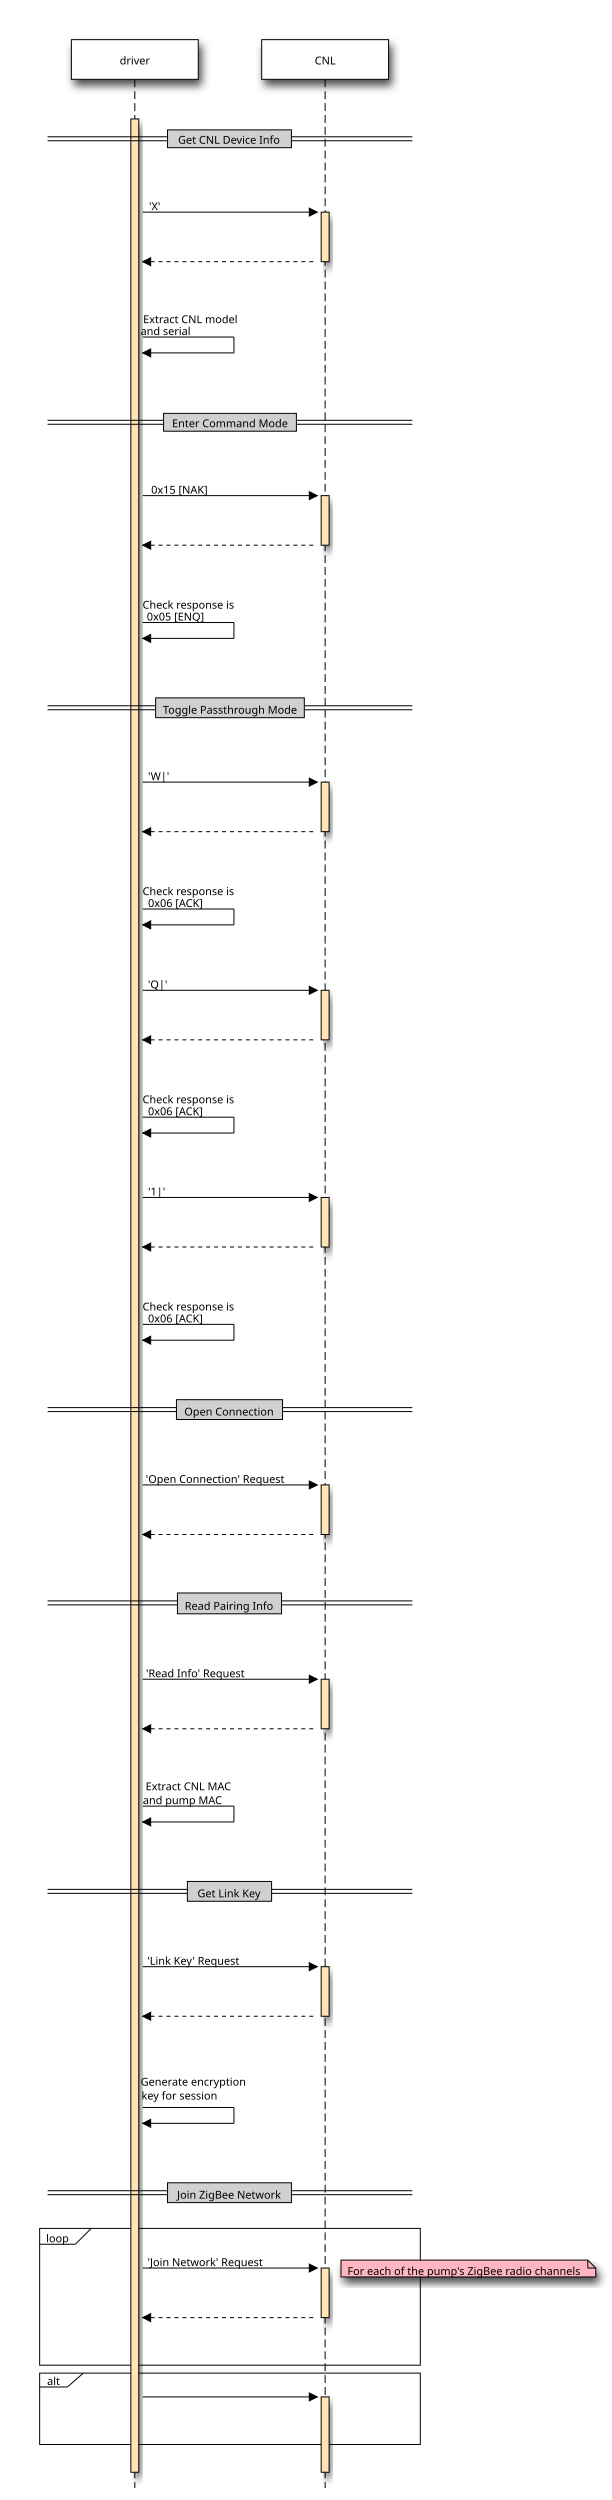
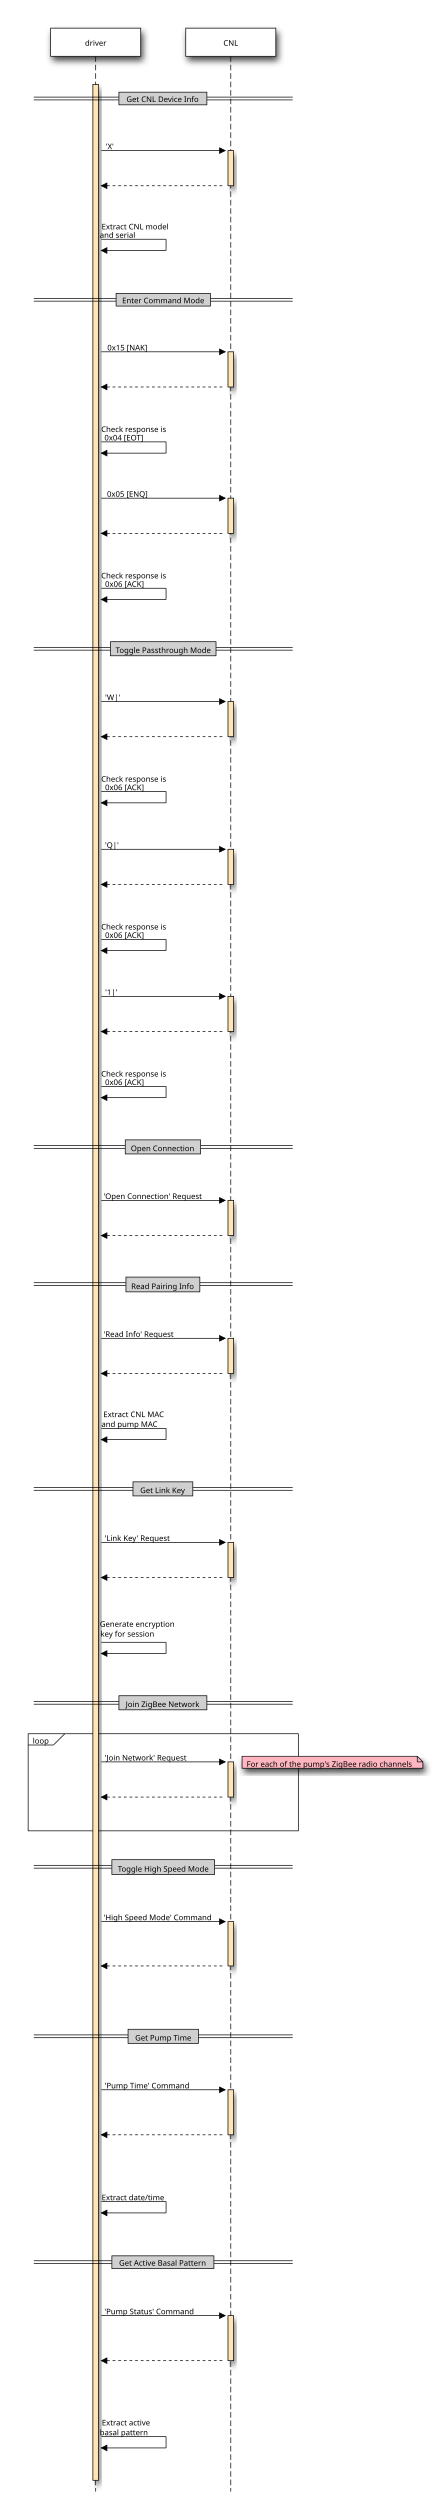
- <svg xmlns="http://www.w3.org/2000/svg" viewBox="0 0 617 2522">
+ <svg xmlns="http://www.w3.org/2000/svg" viewBox="0 0 617 3553">
  <defs id="defs_block">
    <filter height="1.504" id="filter_blur" width="1.157" x="-0.079" y="-0.252">
      <feGaussianBlur id="feGaussianBlur3780" stdDeviation="4.2" />
    </filter>
  </defs>
-   <rect fill="rgb(0,0,0)" height="2374" style="filter:url(#filter_blur);opacity:0.7;fill-opacity:1" width="8" x="135" y="126" />
+   <rect fill="rgb(0,0,0)" height="3405" style="filter:url(#filter_blur);opacity:0.7;fill-opacity:1" width="8" x="135" y="126" />
  <rect fill="rgb(0,0,0)" height="50" style="filter:url(#filter_blur);opacity:0.7;fill-opacity:1" width="8" x="327" y="220" />
  <rect fill="rgb(0,0,0)" height="50" style="filter:url(#filter_blur);opacity:0.7;fill-opacity:1" width="8" x="327" y="506" />
-   <rect fill="rgb(0,0,0)" height="50" style="filter:url(#filter_blur);opacity:0.7;fill-opacity:1" width="8" x="327" y="795" />
-   <rect fill="rgb(0,0,0)" height="50" style="filter:url(#filter_blur);opacity:0.7;fill-opacity:1" width="8" x="327" y="1005" />
-   <rect fill="rgb(0,0,0)" height="50" style="filter:url(#filter_blur);opacity:0.7;fill-opacity:1" width="8" x="327" y="1214" />
-   <rect fill="rgb(0,0,0)" height="50" style="filter:url(#filter_blur);opacity:0.7;fill-opacity:1" width="8" x="327" y="1504" />
-   <rect fill="rgb(0,0,0)" height="50" style="filter:url(#filter_blur);opacity:0.7;fill-opacity:1" width="8" x="327" y="1700" />
-   <rect fill="rgb(0,0,0)" height="50" style="filter:url(#filter_blur);opacity:0.7;fill-opacity:1" width="8" x="327" y="1990" />
-   <rect fill="rgb(0,0,0)" height="50" style="filter:url(#filter_blur);opacity:0.7;fill-opacity:1" width="8" x="327" y="2294" />
-   <rect fill="rgb(0,0,0)" height="76" style="filter:url(#filter_blur);opacity:0.7;fill-opacity:1" width="8" x="327" y="2424" />
-   <polygon fill="rgb(0,0,0)" points="347,2286 596,2286 604,2294 604,2303 347,2303 347,2286" stroke="rgb(0,0,0)" style="filter:url(#filter_blur);opacity:0.7;fill-opacity:1" />
+   <rect fill="rgb(0,0,0)" height="50" style="filter:url(#filter_blur);opacity:0.7;fill-opacity:1" width="8" x="327" y="714" />
+   <rect fill="rgb(0,0,0)" height="50" style="filter:url(#filter_blur);opacity:0.7;fill-opacity:1" width="8" x="327" y="1003" />
+   <rect fill="rgb(0,0,0)" height="50" style="filter:url(#filter_blur);opacity:0.7;fill-opacity:1" width="8" x="327" y="1213" />
+   <rect fill="rgb(0,0,0)" height="50" style="filter:url(#filter_blur);opacity:0.7;fill-opacity:1" width="8" x="327" y="1422" />
+   <rect fill="rgb(0,0,0)" height="50" style="filter:url(#filter_blur);opacity:0.7;fill-opacity:1" width="8" x="327" y="1712" />
+   <rect fill="rgb(0,0,0)" height="50" style="filter:url(#filter_blur);opacity:0.7;fill-opacity:1" width="8" x="327" y="1908" />
+   <rect fill="rgb(0,0,0)" height="50" style="filter:url(#filter_blur);opacity:0.7;fill-opacity:1" width="8" x="327" y="2198" />
+   <rect fill="rgb(0,0,0)" height="50" style="filter:url(#filter_blur);opacity:0.7;fill-opacity:1" width="8" x="327" y="2510" />
+   <rect fill="rgb(0,0,0)" height="63" style="filter:url(#filter_blur);opacity:0.7;fill-opacity:1" width="8" x="327" y="2737" />
+   <rect fill="rgb(0,0,0)" height="64" style="filter:url(#filter_blur);opacity:0.7;fill-opacity:1" width="8" x="327" y="2976" />
+   <rect fill="rgb(0,0,0)" height="64" style="filter:url(#filter_blur);opacity:0.7;fill-opacity:1" width="8" x="327" y="3297" />
+   <polygon fill="rgb(0,0,0)" points="347,2502 596,2502 604,2510 604,2519 347,2519 347,2502" stroke="rgb(0,0,0)" style="filter:url(#filter_blur);opacity:0.7;fill-opacity:1" />
  <rect fill="rgb(0,0,0)" height="40" stroke="rgb(0,0,0)" style="filter:url(#filter_blur);opacity:0.7;fill-opacity:1" width="128" x="75" y="46" />
  <rect fill="rgb(0,0,0)" height="40" stroke="rgb(0,0,0)" style="filter:url(#filter_blur);opacity:0.7;fill-opacity:1" width="128" x="267" y="46" />
-   <rect fill="none" height="138" stroke="rgb(0,0,0)" width="384" x="40" y="2248" />
-   <path d="M 40 2264 L 76 2264" fill="none" stroke="rgb(0,0,0)" />
-   <path d="M 76 2264 L 92 2248" fill="none" stroke="rgb(0,0,0)" />
-   <text fill="rgb(0,0,0)" font-family="sans-serif" font-size="11" font-style="normal" font-weight="normal" text-anchor="middle" textLength="20" x="58" y="2262">loop</text>
-   <rect fill="none" height="72" stroke="rgb(0,0,0)" width="384" x="40" y="2394" />
-   <path d="M 40 2408 L 68 2408" fill="none" stroke="rgb(0,0,0)" />
-   <path d="M 68 2408 L 84 2394" fill="none" stroke="rgb(0,0,0)" />
-   <text fill="rgb(0,0,0)" font-family="sans-serif" font-size="11" font-style="normal" font-weight="normal" text-anchor="middle" textLength="12" x="54" y="2406">alt</text>
-   <path d="M 136 80 L 136 2510" fill="none" stroke="rgb(0,0,0)" stroke-dasharray="8 4" />
-   <rect fill="moccasin" height="2374" stroke="rgb(0,0,0)" width="8" x="132" y="120" />
-   <path d="M 328 80 L 328 2510" fill="none" stroke="rgb(0,0,0)" stroke-dasharray="8 4" />
+   <rect fill="none" height="138" stroke="rgb(0,0,0)" width="384" x="40" y="2464" />
+   <path d="M 40 2480 L 76 2480" fill="none" stroke="rgb(0,0,0)" />
+   <path d="M 76 2480 L 92 2464" fill="none" stroke="rgb(0,0,0)" />
+   <text fill="rgb(0,0,0)" font-family="sans-serif" font-size="11" font-style="normal" font-weight="normal" text-anchor="middle" textLength="20" x="58" y="2478">loop</text>
+   <path d="M 136 80 L 136 3541" fill="none" stroke="rgb(0,0,0)" stroke-dasharray="8 4" />
+   <rect fill="moccasin" height="3405" stroke="rgb(0,0,0)" width="8" x="132" y="120" />
+   <path d="M 328 80 L 328 3541" fill="none" stroke="rgb(0,0,0)" stroke-dasharray="8 4" />
  <rect fill="moccasin" height="50" stroke="rgb(0,0,0)" width="8" x="324" y="214" />
  <rect fill="moccasin" height="50" stroke="rgb(0,0,0)" width="8" x="324" y="500" />
-   <rect fill="moccasin" height="50" stroke="rgb(0,0,0)" width="8" x="324" y="789" />
-   <rect fill="moccasin" height="50" stroke="rgb(0,0,0)" width="8" x="324" y="999" />
-   <rect fill="moccasin" height="50" stroke="rgb(0,0,0)" width="8" x="324" y="1208" />
-   <rect fill="moccasin" height="50" stroke="rgb(0,0,0)" width="8" x="324" y="1498" />
-   <rect fill="moccasin" height="50" stroke="rgb(0,0,0)" width="8" x="324" y="1694" />
-   <rect fill="moccasin" height="50" stroke="rgb(0,0,0)" width="8" x="324" y="1984" />
-   <rect fill="moccasin" height="50" stroke="rgb(0,0,0)" width="8" x="324" y="2288" />
-   <rect fill="moccasin" height="76" stroke="rgb(0,0,0)" width="8" x="324" y="2418" />
+   <rect fill="moccasin" height="50" stroke="rgb(0,0,0)" width="8" x="324" y="708" />
+   <rect fill="moccasin" height="50" stroke="rgb(0,0,0)" width="8" x="324" y="997" />
+   <rect fill="moccasin" height="50" stroke="rgb(0,0,0)" width="8" x="324" y="1207" />
+   <rect fill="moccasin" height="50" stroke="rgb(0,0,0)" width="8" x="324" y="1416" />
+   <rect fill="moccasin" height="50" stroke="rgb(0,0,0)" width="8" x="324" y="1706" />
+   <rect fill="moccasin" height="50" stroke="rgb(0,0,0)" width="8" x="324" y="1902" />
+   <rect fill="moccasin" height="50" stroke="rgb(0,0,0)" width="8" x="324" y="2192" />
+   <rect fill="moccasin" height="50" stroke="rgb(0,0,0)" width="8" x="324" y="2504" />
+   <rect fill="moccasin" height="63" stroke="rgb(0,0,0)" width="8" x="324" y="2731" />
+   <rect fill="moccasin" height="64" stroke="rgb(0,0,0)" width="8" x="324" y="2970" />
+   <rect fill="moccasin" height="64" stroke="rgb(0,0,0)" width="8" x="324" y="3291" />
  <rect fill="rgb(255,255,255)" height="40" stroke="rgb(0,0,0)" width="128" x="72" y="40" />
  <text fill="rgb(0,0,0)" font-family="sans-serif" font-size="11" font-style="normal" font-weight="normal" text-anchor="middle" textLength="28" x="136" y="65">driver</text>
  <rect fill="rgb(255,255,255)" height="40" stroke="rgb(0,0,0)" width="128" x="264" y="40" />
  <text fill="rgb(0,0,0)" font-family="sans-serif" font-size="11" font-style="normal" font-weight="normal" text-anchor="middle" textLength="22" x="328" y="65">CNL</text>
  <path d="M 144 214 L 320 214" fill="none" stroke="rgb(0,0,0)" />
  <polygon fill="rgb(0,0,0)" points="312,210 320,214 312,218" stroke="rgb(0,0,0)" />
  <path d="M 144 264 L 320 264" fill="none" stroke="rgb(0,0,0)" stroke-dasharray="4" />
  <polygon fill="rgb(0,0,0)" points="152,260 144,264 152,268" stroke="rgb(0,0,0)" />
  <path d="M 144 340 L 236 340" fill="none" stroke="rgb(0,0,0)" />
  <path d="M 236 340 L 236 356" fill="none" stroke="rgb(0,0,0)" />
  <path d="M 236 356 L 144 356" fill="none" stroke="rgb(0,0,0)" />
  <polygon fill="rgb(0,0,0)" points="152,352 144,356 152,360" stroke="rgb(0,0,0)" />
  <path d="M 144 500 L 320 500" fill="none" stroke="rgb(0,0,0)" />
  <polygon fill="rgb(0,0,0)" points="312,496 320,500 312,504" stroke="rgb(0,0,0)" />
  <path d="M 144 550 L 320 550" fill="none" stroke="rgb(0,0,0)" stroke-dasharray="4" />
  <polygon fill="rgb(0,0,0)" points="152,546 144,550 152,554" stroke="rgb(0,0,0)" />
  <path d="M 144 628 L 236 628" fill="none" stroke="rgb(0,0,0)" />
  <path d="M 236 628 L 236 644" fill="none" stroke="rgb(0,0,0)" />
  <path d="M 236 644 L 144 644" fill="none" stroke="rgb(0,0,0)" />
  <polygon fill="rgb(0,0,0)" points="152,640 144,644 152,648" stroke="rgb(0,0,0)" />
-   <path d="M 144 789 L 320 789" fill="none" stroke="rgb(0,0,0)" />
-   <polygon fill="rgb(0,0,0)" points="312,785 320,789 312,793" stroke="rgb(0,0,0)" />
-   <path d="M 144 839 L 320 839" fill="none" stroke="rgb(0,0,0)" stroke-dasharray="4" />
-   <polygon fill="rgb(0,0,0)" points="152,835 144,839 152,843" stroke="rgb(0,0,0)" />
-   <path d="M 144 917 L 236 917" fill="none" stroke="rgb(0,0,0)" />
-   <path d="M 236 917 L 236 933" fill="none" stroke="rgb(0,0,0)" />
-   <path d="M 236 933 L 144 933" fill="none" stroke="rgb(0,0,0)" />
-   <polygon fill="rgb(0,0,0)" points="152,929 144,933 152,937" stroke="rgb(0,0,0)" />
-   <path d="M 144 999 L 320 999" fill="none" stroke="rgb(0,0,0)" />
-   <polygon fill="rgb(0,0,0)" points="312,995 320,999 312,1003" stroke="rgb(0,0,0)" />
-   <path d="M 144 1049 L 320 1049" fill="none" stroke="rgb(0,0,0)" stroke-dasharray="4" />
-   <polygon fill="rgb(0,0,0)" points="152,1045 144,1049 152,1053" stroke="rgb(0,0,0)" />
-   <path d="M 144 1127 L 236 1127" fill="none" stroke="rgb(0,0,0)" />
-   <path d="M 236 1127 L 236 1143" fill="none" stroke="rgb(0,0,0)" />
-   <path d="M 236 1143 L 144 1143" fill="none" stroke="rgb(0,0,0)" />
-   <polygon fill="rgb(0,0,0)" points="152,1139 144,1143 152,1147" stroke="rgb(0,0,0)" />
-   <path d="M 144 1208 L 320 1208" fill="none" stroke="rgb(0,0,0)" />
-   <polygon fill="rgb(0,0,0)" points="312,1204 320,1208 312,1212" stroke="rgb(0,0,0)" />
-   <path d="M 144 1258 L 320 1258" fill="none" stroke="rgb(0,0,0)" stroke-dasharray="4" />
-   <polygon fill="rgb(0,0,0)" points="152,1254 144,1258 152,1262" stroke="rgb(0,0,0)" />
-   <path d="M 144 1336 L 236 1336" fill="none" stroke="rgb(0,0,0)" />
-   <path d="M 236 1336 L 236 1352" fill="none" stroke="rgb(0,0,0)" />
-   <path d="M 236 1352 L 144 1352" fill="none" stroke="rgb(0,0,0)" />
-   <polygon fill="rgb(0,0,0)" points="152,1348 144,1352 152,1356" stroke="rgb(0,0,0)" />
-   <path d="M 144 1498 L 320 1498" fill="none" stroke="rgb(0,0,0)" />
-   <polygon fill="rgb(0,0,0)" points="312,1494 320,1498 312,1502" stroke="rgb(0,0,0)" />
-   <path d="M 144 1548 L 320 1548" fill="none" stroke="rgb(0,0,0)" stroke-dasharray="4" />
-   <polygon fill="rgb(0,0,0)" points="152,1544 144,1548 152,1552" stroke="rgb(0,0,0)" />
-   <path d="M 144 1694 L 320 1694" fill="none" stroke="rgb(0,0,0)" />
-   <polygon fill="rgb(0,0,0)" points="312,1690 320,1694 312,1698" stroke="rgb(0,0,0)" />
-   <path d="M 144 1744 L 320 1744" fill="none" stroke="rgb(0,0,0)" stroke-dasharray="4" />
-   <polygon fill="rgb(0,0,0)" points="152,1740 144,1744 152,1748" stroke="rgb(0,0,0)" />
-   <path d="M 144 1822 L 236 1822" fill="none" stroke="rgb(0,0,0)" />
-   <path d="M 236 1822 L 236 1838" fill="none" stroke="rgb(0,0,0)" />
-   <path d="M 236 1838 L 144 1838" fill="none" stroke="rgb(0,0,0)" />
-   <polygon fill="rgb(0,0,0)" points="152,1834 144,1838 152,1842" stroke="rgb(0,0,0)" />
-   <path d="M 144 1984 L 320 1984" fill="none" stroke="rgb(0,0,0)" />
-   <polygon fill="rgb(0,0,0)" points="312,1980 320,1984 312,1988" stroke="rgb(0,0,0)" />
-   <path d="M 144 2034 L 320 2034" fill="none" stroke="rgb(0,0,0)" stroke-dasharray="4" />
-   <polygon fill="rgb(0,0,0)" points="152,2030 144,2034 152,2038" stroke="rgb(0,0,0)" />
-   <path d="M 144 2126 L 236 2126" fill="none" stroke="rgb(0,0,0)" />
-   <path d="M 236 2126 L 236 2142" fill="none" stroke="rgb(0,0,0)" />
-   <path d="M 236 2142 L 144 2142" fill="none" stroke="rgb(0,0,0)" />
-   <polygon fill="rgb(0,0,0)" points="152,2138 144,2142 152,2146" stroke="rgb(0,0,0)" />
-   <path d="M 144 2288 L 320 2288" fill="none" stroke="rgb(0,0,0)" />
-   <polygon fill="rgb(0,0,0)" points="312,2284 320,2288 312,2292" stroke="rgb(0,0,0)" />
-   <polygon fill="rgb(255,182,193)" points="344,2280 593,2280 601,2288 601,2297 344,2297 344,2280" stroke="rgb(0,0,0)" />
-   <path d="M 593 2280 L 593 2288" fill="none" stroke="rgb(0,0,0)" />
-   <path d="M 593 2288 L 601 2288" fill="none" stroke="rgb(0,0,0)" />
-   <text fill="rgb(0,0,0)" font-family="sans-serif" font-size="11" font-style="normal" font-weight="normal" text-anchor="middle" textLength="233" x="468" y="2295">For each of the pump's ZigBee radio channels</text>
-   <path d="M 144 2338 L 320 2338" fill="none" stroke="rgb(0,0,0)" stroke-dasharray="4" />
-   <polygon fill="rgb(0,0,0)" points="152,2334 144,2338 152,2342" stroke="rgb(0,0,0)" />
-   <path d="M 144 2418 L 320 2418" fill="none" stroke="rgb(0,0,0)" />
-   <polygon fill="rgb(0,0,0)" points="312,2414 320,2418 312,2422" stroke="rgb(0,0,0)" />
+   <path d="M 144 708 L 320 708" fill="none" stroke="rgb(0,0,0)" />
+   <polygon fill="rgb(0,0,0)" points="312,704 320,708 312,712" stroke="rgb(0,0,0)" />
+   <path d="M 144 758 L 320 758" fill="none" stroke="rgb(0,0,0)" stroke-dasharray="4" />
+   <polygon fill="rgb(0,0,0)" points="152,754 144,758 152,762" stroke="rgb(0,0,0)" />
+   <path d="M 144 836 L 236 836" fill="none" stroke="rgb(0,0,0)" />
+   <path d="M 236 836 L 236 852" fill="none" stroke="rgb(0,0,0)" />
+   <path d="M 236 852 L 144 852" fill="none" stroke="rgb(0,0,0)" />
+   <polygon fill="rgb(0,0,0)" points="152,848 144,852 152,856" stroke="rgb(0,0,0)" />
+   <path d="M 144 997 L 320 997" fill="none" stroke="rgb(0,0,0)" />
+   <polygon fill="rgb(0,0,0)" points="312,993 320,997 312,1001" stroke="rgb(0,0,0)" />
+   <path d="M 144 1047 L 320 1047" fill="none" stroke="rgb(0,0,0)" stroke-dasharray="4" />
+   <polygon fill="rgb(0,0,0)" points="152,1043 144,1047 152,1051" stroke="rgb(0,0,0)" />
+   <path d="M 144 1125 L 236 1125" fill="none" stroke="rgb(0,0,0)" />
+   <path d="M 236 1125 L 236 1141" fill="none" stroke="rgb(0,0,0)" />
+   <path d="M 236 1141 L 144 1141" fill="none" stroke="rgb(0,0,0)" />
+   <polygon fill="rgb(0,0,0)" points="152,1137 144,1141 152,1145" stroke="rgb(0,0,0)" />
+   <path d="M 144 1207 L 320 1207" fill="none" stroke="rgb(0,0,0)" />
+   <polygon fill="rgb(0,0,0)" points="312,1203 320,1207 312,1211" stroke="rgb(0,0,0)" />
+   <path d="M 144 1257 L 320 1257" fill="none" stroke="rgb(0,0,0)" stroke-dasharray="4" />
+   <polygon fill="rgb(0,0,0)" points="152,1253 144,1257 152,1261" stroke="rgb(0,0,0)" />
+   <path d="M 144 1335 L 236 1335" fill="none" stroke="rgb(0,0,0)" />
+   <path d="M 236 1335 L 236 1351" fill="none" stroke="rgb(0,0,0)" />
+   <path d="M 236 1351 L 144 1351" fill="none" stroke="rgb(0,0,0)" />
+   <polygon fill="rgb(0,0,0)" points="152,1347 144,1351 152,1355" stroke="rgb(0,0,0)" />
+   <path d="M 144 1416 L 320 1416" fill="none" stroke="rgb(0,0,0)" />
+   <polygon fill="rgb(0,0,0)" points="312,1412 320,1416 312,1420" stroke="rgb(0,0,0)" />
+   <path d="M 144 1466 L 320 1466" fill="none" stroke="rgb(0,0,0)" stroke-dasharray="4" />
+   <polygon fill="rgb(0,0,0)" points="152,1462 144,1466 152,1470" stroke="rgb(0,0,0)" />
+   <path d="M 144 1544 L 236 1544" fill="none" stroke="rgb(0,0,0)" />
+   <path d="M 236 1544 L 236 1560" fill="none" stroke="rgb(0,0,0)" />
+   <path d="M 236 1560 L 144 1560" fill="none" stroke="rgb(0,0,0)" />
+   <polygon fill="rgb(0,0,0)" points="152,1556 144,1560 152,1564" stroke="rgb(0,0,0)" />
+   <path d="M 144 1706 L 320 1706" fill="none" stroke="rgb(0,0,0)" />
+   <polygon fill="rgb(0,0,0)" points="312,1702 320,1706 312,1710" stroke="rgb(0,0,0)" />
+   <path d="M 144 1756 L 320 1756" fill="none" stroke="rgb(0,0,0)" stroke-dasharray="4" />
+   <polygon fill="rgb(0,0,0)" points="152,1752 144,1756 152,1760" stroke="rgb(0,0,0)" />
+   <path d="M 144 1902 L 320 1902" fill="none" stroke="rgb(0,0,0)" />
+   <polygon fill="rgb(0,0,0)" points="312,1898 320,1902 312,1906" stroke="rgb(0,0,0)" />
+   <path d="M 144 1952 L 320 1952" fill="none" stroke="rgb(0,0,0)" stroke-dasharray="4" />
+   <polygon fill="rgb(0,0,0)" points="152,1948 144,1952 152,1956" stroke="rgb(0,0,0)" />
+   <path d="M 144 2030 L 236 2030" fill="none" stroke="rgb(0,0,0)" />
+   <path d="M 236 2030 L 236 2046" fill="none" stroke="rgb(0,0,0)" />
+   <path d="M 236 2046 L 144 2046" fill="none" stroke="rgb(0,0,0)" />
+   <polygon fill="rgb(0,0,0)" points="152,2042 144,2046 152,2050" stroke="rgb(0,0,0)" />
+   <path d="M 144 2192 L 320 2192" fill="none" stroke="rgb(0,0,0)" />
+   <polygon fill="rgb(0,0,0)" points="312,2188 320,2192 312,2196" stroke="rgb(0,0,0)" />
+   <path d="M 144 2242 L 320 2242" fill="none" stroke="rgb(0,0,0)" stroke-dasharray="4" />
+   <polygon fill="rgb(0,0,0)" points="152,2238 144,2242 152,2246" stroke="rgb(0,0,0)" />
+   <path d="M 144 2334 L 236 2334" fill="none" stroke="rgb(0,0,0)" />
+   <path d="M 236 2334 L 236 2350" fill="none" stroke="rgb(0,0,0)" />
+   <path d="M 236 2350 L 144 2350" fill="none" stroke="rgb(0,0,0)" />
+   <polygon fill="rgb(0,0,0)" points="152,2346 144,2350 152,2354" stroke="rgb(0,0,0)" />
+   <path d="M 144 2504 L 320 2504" fill="none" stroke="rgb(0,0,0)" />
+   <polygon fill="rgb(0,0,0)" points="312,2500 320,2504 312,2508" stroke="rgb(0,0,0)" />
+   <polygon fill="rgb(255,182,193)" points="344,2496 593,2496 601,2504 601,2513 344,2513 344,2496" stroke="rgb(0,0,0)" />
+   <path d="M 593 2496 L 593 2504" fill="none" stroke="rgb(0,0,0)" />
+   <path d="M 593 2504 L 601 2504" fill="none" stroke="rgb(0,0,0)" />
+   <text fill="rgb(0,0,0)" font-family="sans-serif" font-size="11" font-style="normal" font-weight="normal" text-anchor="middle" textLength="233" x="468" y="2511">For each of the pump's ZigBee radio channels</text>
+   <path d="M 144 2554 L 320 2554" fill="none" stroke="rgb(0,0,0)" stroke-dasharray="4" />
+   <polygon fill="rgb(0,0,0)" points="152,2550 144,2554 152,2558" stroke="rgb(0,0,0)" />
+   <path d="M 144 2731 L 320 2731" fill="none" stroke="rgb(0,0,0)" />
+   <polygon fill="rgb(0,0,0)" points="312,2727 320,2731 312,2735" stroke="rgb(0,0,0)" />
+   <path d="M 144 2794 L 320 2794" fill="none" stroke="rgb(0,0,0)" stroke-dasharray="4" />
+   <polygon fill="rgb(0,0,0)" points="152,2790 144,2794 152,2798" stroke="rgb(0,0,0)" />
+   <path d="M 144 2970 L 320 2970" fill="none" stroke="rgb(0,0,0)" />
+   <polygon fill="rgb(0,0,0)" points="312,2966 320,2970 312,2974" stroke="rgb(0,0,0)" />
+   <path d="M 144 3034 L 320 3034" fill="none" stroke="rgb(0,0,0)" stroke-dasharray="4" />
+   <polygon fill="rgb(0,0,0)" points="152,3030 144,3034 152,3038" stroke="rgb(0,0,0)" />
+   <path d="M 144 3129 L 236 3129" fill="none" stroke="rgb(0,0,0)" />
+   <path d="M 236 3129 L 236 3145" fill="none" stroke="rgb(0,0,0)" />
+   <path d="M 236 3145 L 144 3145" fill="none" stroke="rgb(0,0,0)" />
+   <polygon fill="rgb(0,0,0)" points="152,3141 144,3145 152,3149" stroke="rgb(0,0,0)" />
+   <path d="M 144 3291 L 320 3291" fill="none" stroke="rgb(0,0,0)" />
+   <polygon fill="rgb(0,0,0)" points="312,3287 320,3291 312,3295" stroke="rgb(0,0,0)" />
+   <path d="M 144 3355 L 320 3355" fill="none" stroke="rgb(0,0,0)" stroke-dasharray="4" />
+   <polygon fill="rgb(0,0,0)" points="152,3351 144,3355 152,3359" stroke="rgb(0,0,0)" />
+   <path d="M 144 3463 L 236 3463" fill="none" stroke="rgb(0,0,0)" />
+   <path d="M 236 3463 L 236 3479" fill="none" stroke="rgb(0,0,0)" />
+   <path d="M 236 3479 L 144 3479" fill="none" stroke="rgb(0,0,0)" />
+   <polygon fill="rgb(0,0,0)" points="152,3475 144,3479 152,3483" stroke="rgb(0,0,0)" />
  <text fill="rgb(0,0,0)" font-family="sans-serif" font-size="11" font-style="normal" font-weight="normal" text-anchor="middle" textLength="16" x="156" y="212">'X'</text>
  <text fill="rgb(0,0,0)" font-family="sans-serif" font-size="11" font-style="normal" font-weight="normal" text-anchor="middle" textLength="96" x="192" y="326">Extract CNL model</text>
  <text fill="rgb(0,0,0)" font-family="sans-serif" font-size="11" font-style="normal" font-weight="normal" text-anchor="middle" textLength="47" x="167" y="338">and serial</text>
  <text fill="rgb(0,0,0)" font-family="sans-serif" font-size="11" font-style="normal" font-weight="normal" text-anchor="middle" textLength="66" x="181" y="498">0x15 [NAK]</text>
  <text fill="rgb(0,0,0)" font-family="sans-serif" font-size="11" font-style="normal" font-weight="normal" text-anchor="middle" textLength="92" x="190" y="614">Check response is</text>
-   <text fill="rgb(0,0,0)" font-family="sans-serif" font-size="11" font-style="normal" font-weight="normal" text-anchor="middle" textLength="66" x="177" y="626">0x05 [ENQ]</text>
-   <text fill="rgb(0,0,0)" font-family="sans-serif" font-size="11" font-style="normal" font-weight="normal" text-anchor="middle" textLength="25" x="160" y="787">'W|'</text>
-   <text fill="rgb(0,0,0)" font-family="sans-serif" font-size="11" font-style="normal" font-weight="normal" text-anchor="middle" textLength="92" x="190" y="903">Check response is</text>
-   <text fill="rgb(0,0,0)" font-family="sans-serif" font-size="11" font-style="normal" font-weight="normal" text-anchor="middle" textLength="66" x="177" y="915">0x06 [ACK]</text>
-   <text fill="rgb(0,0,0)" font-family="sans-serif" font-size="11" font-style="normal" font-weight="normal" text-anchor="middle" textLength="23" x="159" y="997">'Q|'</text>
-   <text fill="rgb(0,0,0)" font-family="sans-serif" font-size="11" font-style="normal" font-weight="normal" text-anchor="middle" textLength="92" x="190" y="1113">Check response is</text>
-   <text fill="rgb(0,0,0)" font-family="sans-serif" font-size="11" font-style="normal" font-weight="normal" text-anchor="middle" textLength="66" x="177" y="1125">0x06 [ACK]</text>
-   <text fill="rgb(0,0,0)" font-family="sans-serif" font-size="11" font-style="normal" font-weight="normal" text-anchor="middle" textLength="21" x="158" y="1206">'1|'</text>
-   <text fill="rgb(0,0,0)" font-family="sans-serif" font-size="11" font-style="normal" font-weight="normal" text-anchor="middle" textLength="92" x="190" y="1322">Check response is</text>
-   <text fill="rgb(0,0,0)" font-family="sans-serif" font-size="11" font-style="normal" font-weight="normal" text-anchor="middle" textLength="66" x="177" y="1334">0x06 [ACK]</text>
-   <text fill="rgb(0,0,0)" font-family="sans-serif" font-size="11" font-style="normal" font-weight="normal" text-anchor="middle" textLength="139" x="217" y="1496">'Open Connection' Request</text>
-   <text fill="rgb(0,0,0)" font-family="sans-serif" font-size="11" font-style="normal" font-weight="normal" text-anchor="middle" textLength="99" x="197" y="1692">'Read Info' Request</text>
-   <text fill="rgb(0,0,0)" font-family="sans-serif" font-size="11" font-style="normal" font-weight="normal" text-anchor="middle" textLength="92" x="190" y="1806">Extract CNL MAC</text>
-   <text fill="rgb(0,0,0)" font-family="sans-serif" font-size="11" font-style="normal" font-weight="normal" text-anchor="middle" textLength="80" x="184" y="1820">and pump MAC</text>
-   <text fill="rgb(0,0,0)" font-family="sans-serif" font-size="11" font-style="normal" font-weight="normal" text-anchor="middle" textLength="95" x="195" y="1982">'Link Key' Request</text>
-   <text fill="rgb(0,0,0)" font-family="sans-serif" font-size="11" font-style="normal" font-weight="normal" text-anchor="middle" textLength="102" x="195" y="2104">Generate encryption</text>
-   <text fill="rgb(0,0,0)" font-family="sans-serif" font-size="11" font-style="normal" font-weight="normal" text-anchor="middle" textLength="75" x="181" y="2118">key for session</text>
-   <text fill="rgb(0,0,0)" font-family="sans-serif" font-size="11" font-style="normal" font-weight="normal" text-anchor="middle" textLength="119" x="207" y="2286">'Join Network' Request</text>
+   <text fill="rgb(0,0,0)" font-family="sans-serif" font-size="11" font-style="normal" font-weight="normal" text-anchor="middle" textLength="65" x="176" y="626">0x04 [EOT]</text>
+   <text fill="rgb(0,0,0)" font-family="sans-serif" font-size="11" font-style="normal" font-weight="normal" text-anchor="middle" textLength="66" x="181" y="706">0x05 [ENQ]</text>
+   <text fill="rgb(0,0,0)" font-family="sans-serif" font-size="11" font-style="normal" font-weight="normal" text-anchor="middle" textLength="92" x="190" y="822">Check response is</text>
+   <text fill="rgb(0,0,0)" font-family="sans-serif" font-size="11" font-style="normal" font-weight="normal" text-anchor="middle" textLength="66" x="177" y="834">0x06 [ACK]</text>
+   <text fill="rgb(0,0,0)" font-family="sans-serif" font-size="11" font-style="normal" font-weight="normal" text-anchor="middle" textLength="25" x="160" y="995">'W|'</text>
+   <text fill="rgb(0,0,0)" font-family="sans-serif" font-size="11" font-style="normal" font-weight="normal" text-anchor="middle" textLength="92" x="190" y="1111">Check response is</text>
+   <text fill="rgb(0,0,0)" font-family="sans-serif" font-size="11" font-style="normal" font-weight="normal" text-anchor="middle" textLength="66" x="177" y="1123">0x06 [ACK]</text>
+   <text fill="rgb(0,0,0)" font-family="sans-serif" font-size="11" font-style="normal" font-weight="normal" text-anchor="middle" textLength="23" x="159" y="1205">'Q|'</text>
+   <text fill="rgb(0,0,0)" font-family="sans-serif" font-size="11" font-style="normal" font-weight="normal" text-anchor="middle" textLength="92" x="190" y="1321">Check response is</text>
+   <text fill="rgb(0,0,0)" font-family="sans-serif" font-size="11" font-style="normal" font-weight="normal" text-anchor="middle" textLength="66" x="177" y="1333">0x06 [ACK]</text>
+   <text fill="rgb(0,0,0)" font-family="sans-serif" font-size="11" font-style="normal" font-weight="normal" text-anchor="middle" textLength="21" x="158" y="1414">'1|'</text>
+   <text fill="rgb(0,0,0)" font-family="sans-serif" font-size="11" font-style="normal" font-weight="normal" text-anchor="middle" textLength="92" x="190" y="1530">Check response is</text>
+   <text fill="rgb(0,0,0)" font-family="sans-serif" font-size="11" font-style="normal" font-weight="normal" text-anchor="middle" textLength="66" x="177" y="1542">0x06 [ACK]</text>
+   <text fill="rgb(0,0,0)" font-family="sans-serif" font-size="11" font-style="normal" font-weight="normal" text-anchor="middle" textLength="139" x="217" y="1704">'Open Connection' Request</text>
+   <text fill="rgb(0,0,0)" font-family="sans-serif" font-size="11" font-style="normal" font-weight="normal" text-anchor="middle" textLength="99" x="197" y="1900">'Read Info' Request</text>
+   <text fill="rgb(0,0,0)" font-family="sans-serif" font-size="11" font-style="normal" font-weight="normal" text-anchor="middle" textLength="92" x="190" y="2014">Extract CNL MAC</text>
+   <text fill="rgb(0,0,0)" font-family="sans-serif" font-size="11" font-style="normal" font-weight="normal" text-anchor="middle" textLength="80" x="184" y="2028">and pump MAC</text>
+   <text fill="rgb(0,0,0)" font-family="sans-serif" font-size="11" font-style="normal" font-weight="normal" text-anchor="middle" textLength="95" x="195" y="2190">'Link Key' Request</text>
+   <text fill="rgb(0,0,0)" font-family="sans-serif" font-size="11" font-style="normal" font-weight="normal" text-anchor="middle" textLength="102" x="195" y="2312">Generate encryption</text>
+   <text fill="rgb(0,0,0)" font-family="sans-serif" font-size="11" font-style="normal" font-weight="normal" text-anchor="middle" textLength="75" x="181" y="2326">key for session</text>
+   <text fill="rgb(0,0,0)" font-family="sans-serif" font-size="11" font-style="normal" font-weight="normal" text-anchor="middle" textLength="119" x="207" y="2502">'Join Network' Request</text>
+   <text fill="rgb(0,0,0)" font-family="sans-serif" font-size="11" font-style="normal" font-weight="normal" text-anchor="middle" textLength="153" x="224" y="2729">'High Speed Mode' Command</text>
+   <text fill="rgb(0,0,0)" font-family="sans-serif" font-size="11" font-style="normal" font-weight="normal" text-anchor="middle" textLength="122" x="209" y="2968">'Pump Time' Command</text>
+   <text fill="rgb(0,0,0)" font-family="sans-serif" font-size="11" font-style="normal" font-weight="normal" text-anchor="middle" textLength="90" x="189" y="3127">Extract date/time</text>
+   <text fill="rgb(0,0,0)" font-family="sans-serif" font-size="11" font-style="normal" font-weight="normal" text-anchor="middle" textLength="129" x="212" y="3289">'Pump Status' Command</text>
+   <text fill="rgb(0,0,0)" font-family="sans-serif" font-size="11" font-style="normal" font-weight="normal" text-anchor="middle" textLength="70" x="179" y="3447">Extract active</text>
+   <text fill="rgb(0,0,0)" font-family="sans-serif" font-size="11" font-style="normal" font-weight="normal" text-anchor="middle" textLength="65" x="176" y="3461">basal pattern</text>
  <path d="M 48 138 L 169 138" fill="none" stroke="rgb(0,0,0)" />
  <path d="M 48 142 L 169 142" fill="none" stroke="rgb(0,0,0)" />
  <path d="M 294 138 L 416 138" fill="none" stroke="rgb(0,0,0)" />
  <path d="M 294 142 L 416 142" fill="none" stroke="rgb(0,0,0)" />
  <rect fill="rgb(208,208,208)" height="18" stroke="rgb(0,0,0)" width="125" x="169" y="131" />
  <text fill="rgb(0,0,0)" font-family="sans-serif" font-size="11" font-style="normal" font-weight="normal" text-anchor="middle" textLength="105" x="231" y="145">Get CNL Device Info</text>
  <path d="M 48 424 L 165 424" fill="none" stroke="rgb(0,0,0)" />
  <path d="M 48 428 L 165 428" fill="none" stroke="rgb(0,0,0)" />
  <path d="M 299 424 L 416 424" fill="none" stroke="rgb(0,0,0)" />
  <path d="M 299 428 L 416 428" fill="none" stroke="rgb(0,0,0)" />
  <rect fill="rgb(208,208,208)" height="18" stroke="rgb(0,0,0)" width="134" x="165" y="417" />
  <text fill="rgb(0,0,0)" font-family="sans-serif" font-size="11" font-style="normal" font-weight="normal" text-anchor="middle" textLength="114" x="232" y="431">Enter Command Mode</text>
-   <path d="M 48 712 L 157 712" fill="none" stroke="rgb(0,0,0)" />
-   <path d="M 48 716 L 157 716" fill="none" stroke="rgb(0,0,0)" />
-   <path d="M 307 712 L 416 712" fill="none" stroke="rgb(0,0,0)" />
-   <path d="M 307 716 L 416 716" fill="none" stroke="rgb(0,0,0)" />
-   <rect fill="rgb(208,208,208)" height="20" stroke="rgb(0,0,0)" width="150" x="157" y="704" />
-   <text fill="rgb(0,0,0)" font-family="sans-serif" font-size="11" font-style="normal" font-weight="normal" text-anchor="middle" textLength="130" x="232" y="720">Toggle Passthrough Mode</text>
-   <path d="M 48 1420 L 178 1420" fill="none" stroke="rgb(0,0,0)" />
-   <path d="M 48 1424 L 178 1424" fill="none" stroke="rgb(0,0,0)" />
-   <path d="M 285 1420 L 416 1420" fill="none" stroke="rgb(0,0,0)" />
-   <path d="M 285 1424 L 416 1424" fill="none" stroke="rgb(0,0,0)" />
-   <rect fill="rgb(208,208,208)" height="20" stroke="rgb(0,0,0)" width="107" x="178" y="1412" />
-   <text fill="rgb(0,0,0)" font-family="sans-serif" font-size="11" font-style="normal" font-weight="normal" text-anchor="middle" textLength="87" x="231" y="1428">Open Connection</text>
-   <path d="M 48 1615 L 179 1615" fill="none" stroke="rgb(0,0,0)" />
-   <path d="M 48 1619 L 179 1619" fill="none" stroke="rgb(0,0,0)" />
-   <path d="M 284 1615 L 416 1615" fill="none" stroke="rgb(0,0,0)" />
-   <path d="M 284 1619 L 416 1619" fill="none" stroke="rgb(0,0,0)" />
-   <rect fill="rgb(208,208,208)" height="21" stroke="rgb(0,0,0)" width="105" x="179" y="1607" />
-   <text fill="rgb(0,0,0)" font-family="sans-serif" font-size="11" font-style="normal" font-weight="normal" text-anchor="middle" textLength="85" x="231" y="1624">Read Pairing Info</text>
-   <path d="M 48 1906 L 189 1906" fill="none" stroke="rgb(0,0,0)" />
-   <path d="M 48 1910 L 189 1910" fill="none" stroke="rgb(0,0,0)" />
-   <path d="M 274 1906 L 416 1906" fill="none" stroke="rgb(0,0,0)" />
-   <path d="M 274 1910 L 416 1910" fill="none" stroke="rgb(0,0,0)" />
-   <rect fill="rgb(208,208,208)" height="20" stroke="rgb(0,0,0)" width="85" x="189" y="1898" />
-   <text fill="rgb(0,0,0)" font-family="sans-serif" font-size="11" font-style="normal" font-weight="normal" text-anchor="middle" textLength="65" x="231" y="1914">Get Link Key</text>
-   <path d="M 48 2210 L 169 2210" fill="none" stroke="rgb(0,0,0)" />
-   <path d="M 48 2214 L 169 2214" fill="none" stroke="rgb(0,0,0)" />
-   <path d="M 294 2210 L 416 2210" fill="none" stroke="rgb(0,0,0)" />
-   <path d="M 294 2214 L 416 2214" fill="none" stroke="rgb(0,0,0)" />
-   <rect fill="rgb(208,208,208)" height="20" stroke="rgb(0,0,0)" width="125" x="169" y="2202" />
-   <text fill="rgb(0,0,0)" font-family="sans-serif" font-size="11" font-style="normal" font-weight="normal" text-anchor="middle" textLength="105" x="231" y="2218">Join ZigBee Network</text>
+   <path d="M 48 920 L 157 920" fill="none" stroke="rgb(0,0,0)" />
+   <path d="M 48 924 L 157 924" fill="none" stroke="rgb(0,0,0)" />
+   <path d="M 307 920 L 416 920" fill="none" stroke="rgb(0,0,0)" />
+   <path d="M 307 924 L 416 924" fill="none" stroke="rgb(0,0,0)" />
+   <rect fill="rgb(208,208,208)" height="20" stroke="rgb(0,0,0)" width="150" x="157" y="912" />
+   <text fill="rgb(0,0,0)" font-family="sans-serif" font-size="11" font-style="normal" font-weight="normal" text-anchor="middle" textLength="130" x="232" y="928">Toggle Passthrough Mode</text>
+   <path d="M 48 1628 L 178 1628" fill="none" stroke="rgb(0,0,0)" />
+   <path d="M 48 1632 L 178 1632" fill="none" stroke="rgb(0,0,0)" />
+   <path d="M 285 1628 L 416 1628" fill="none" stroke="rgb(0,0,0)" />
+   <path d="M 285 1632 L 416 1632" fill="none" stroke="rgb(0,0,0)" />
+   <rect fill="rgb(208,208,208)" height="20" stroke="rgb(0,0,0)" width="107" x="178" y="1620" />
+   <text fill="rgb(0,0,0)" font-family="sans-serif" font-size="11" font-style="normal" font-weight="normal" text-anchor="middle" textLength="87" x="231" y="1636">Open Connection</text>
+   <path d="M 48 1823 L 179 1823" fill="none" stroke="rgb(0,0,0)" />
+   <path d="M 48 1827 L 179 1827" fill="none" stroke="rgb(0,0,0)" />
+   <path d="M 284 1823 L 416 1823" fill="none" stroke="rgb(0,0,0)" />
+   <path d="M 284 1827 L 416 1827" fill="none" stroke="rgb(0,0,0)" />
+   <rect fill="rgb(208,208,208)" height="21" stroke="rgb(0,0,0)" width="105" x="179" y="1815" />
+   <text fill="rgb(0,0,0)" font-family="sans-serif" font-size="11" font-style="normal" font-weight="normal" text-anchor="middle" textLength="85" x="231" y="1832">Read Pairing Info</text>
+   <path d="M 48 2114 L 189 2114" fill="none" stroke="rgb(0,0,0)" />
+   <path d="M 48 2118 L 189 2118" fill="none" stroke="rgb(0,0,0)" />
+   <path d="M 274 2114 L 416 2114" fill="none" stroke="rgb(0,0,0)" />
+   <path d="M 274 2118 L 416 2118" fill="none" stroke="rgb(0,0,0)" />
+   <rect fill="rgb(208,208,208)" height="20" stroke="rgb(0,0,0)" width="85" x="189" y="2106" />
+   <text fill="rgb(0,0,0)" font-family="sans-serif" font-size="11" font-style="normal" font-weight="normal" text-anchor="middle" textLength="65" x="231" y="2122">Get Link Key</text>
+   <path d="M 48 2418 L 169 2418" fill="none" stroke="rgb(0,0,0)" />
+   <path d="M 48 2422 L 169 2422" fill="none" stroke="rgb(0,0,0)" />
+   <path d="M 294 2418 L 416 2418" fill="none" stroke="rgb(0,0,0)" />
+   <path d="M 294 2422 L 416 2422" fill="none" stroke="rgb(0,0,0)" />
+   <rect fill="rgb(208,208,208)" height="20" stroke="rgb(0,0,0)" width="125" x="169" y="2410" />
+   <text fill="rgb(0,0,0)" font-family="sans-serif" font-size="11" font-style="normal" font-weight="normal" text-anchor="middle" textLength="105" x="231" y="2426">Join ZigBee Network</text>
+   <path d="M 48 2651 L 159 2651" fill="none" stroke="rgb(0,0,0)" />
+   <path d="M 48 2655 L 159 2655" fill="none" stroke="rgb(0,0,0)" />
+   <path d="M 305 2651 L 416 2651" fill="none" stroke="rgb(0,0,0)" />
+   <path d="M 305 2655 L 416 2655" fill="none" stroke="rgb(0,0,0)" />
+   <rect fill="rgb(208,208,208)" height="21" stroke="rgb(0,0,0)" width="146" x="159" y="2643" />
+   <text fill="rgb(0,0,0)" font-family="sans-serif" font-size="11" font-style="normal" font-weight="normal" text-anchor="middle" textLength="126" x="232" y="2660">Toggle High Speed Mode</text>
+   <path d="M 48 2892 L 182 2892" fill="none" stroke="rgb(0,0,0)" />
+   <path d="M 48 2896 L 182 2896" fill="none" stroke="rgb(0,0,0)" />
+   <path d="M 282 2892 L 416 2892" fill="none" stroke="rgb(0,0,0)" />
+   <path d="M 282 2896 L 416 2896" fill="none" stroke="rgb(0,0,0)" />
+   <rect fill="rgb(208,208,208)" height="20" stroke="rgb(0,0,0)" width="100" x="182" y="2884" />
+   <text fill="rgb(0,0,0)" font-family="sans-serif" font-size="11" font-style="normal" font-weight="normal" text-anchor="middle" textLength="80" x="232" y="2900">Get Pump Time</text>
+   <path d="M 48 3213 L 159 3213" fill="none" stroke="rgb(0,0,0)" />
+   <path d="M 48 3217 L 159 3217" fill="none" stroke="rgb(0,0,0)" />
+   <path d="M 304 3213 L 416 3213" fill="none" stroke="rgb(0,0,0)" />
+   <path d="M 304 3217 L 416 3217" fill="none" stroke="rgb(0,0,0)" />
+   <rect fill="rgb(208,208,208)" height="18" stroke="rgb(0,0,0)" width="145" x="159" y="3206" />
+   <text fill="rgb(0,0,0)" font-family="sans-serif" font-size="11" font-style="normal" font-weight="normal" text-anchor="middle" textLength="125" x="231" y="3220">Get Active Basal Pattern</text>
</svg>
